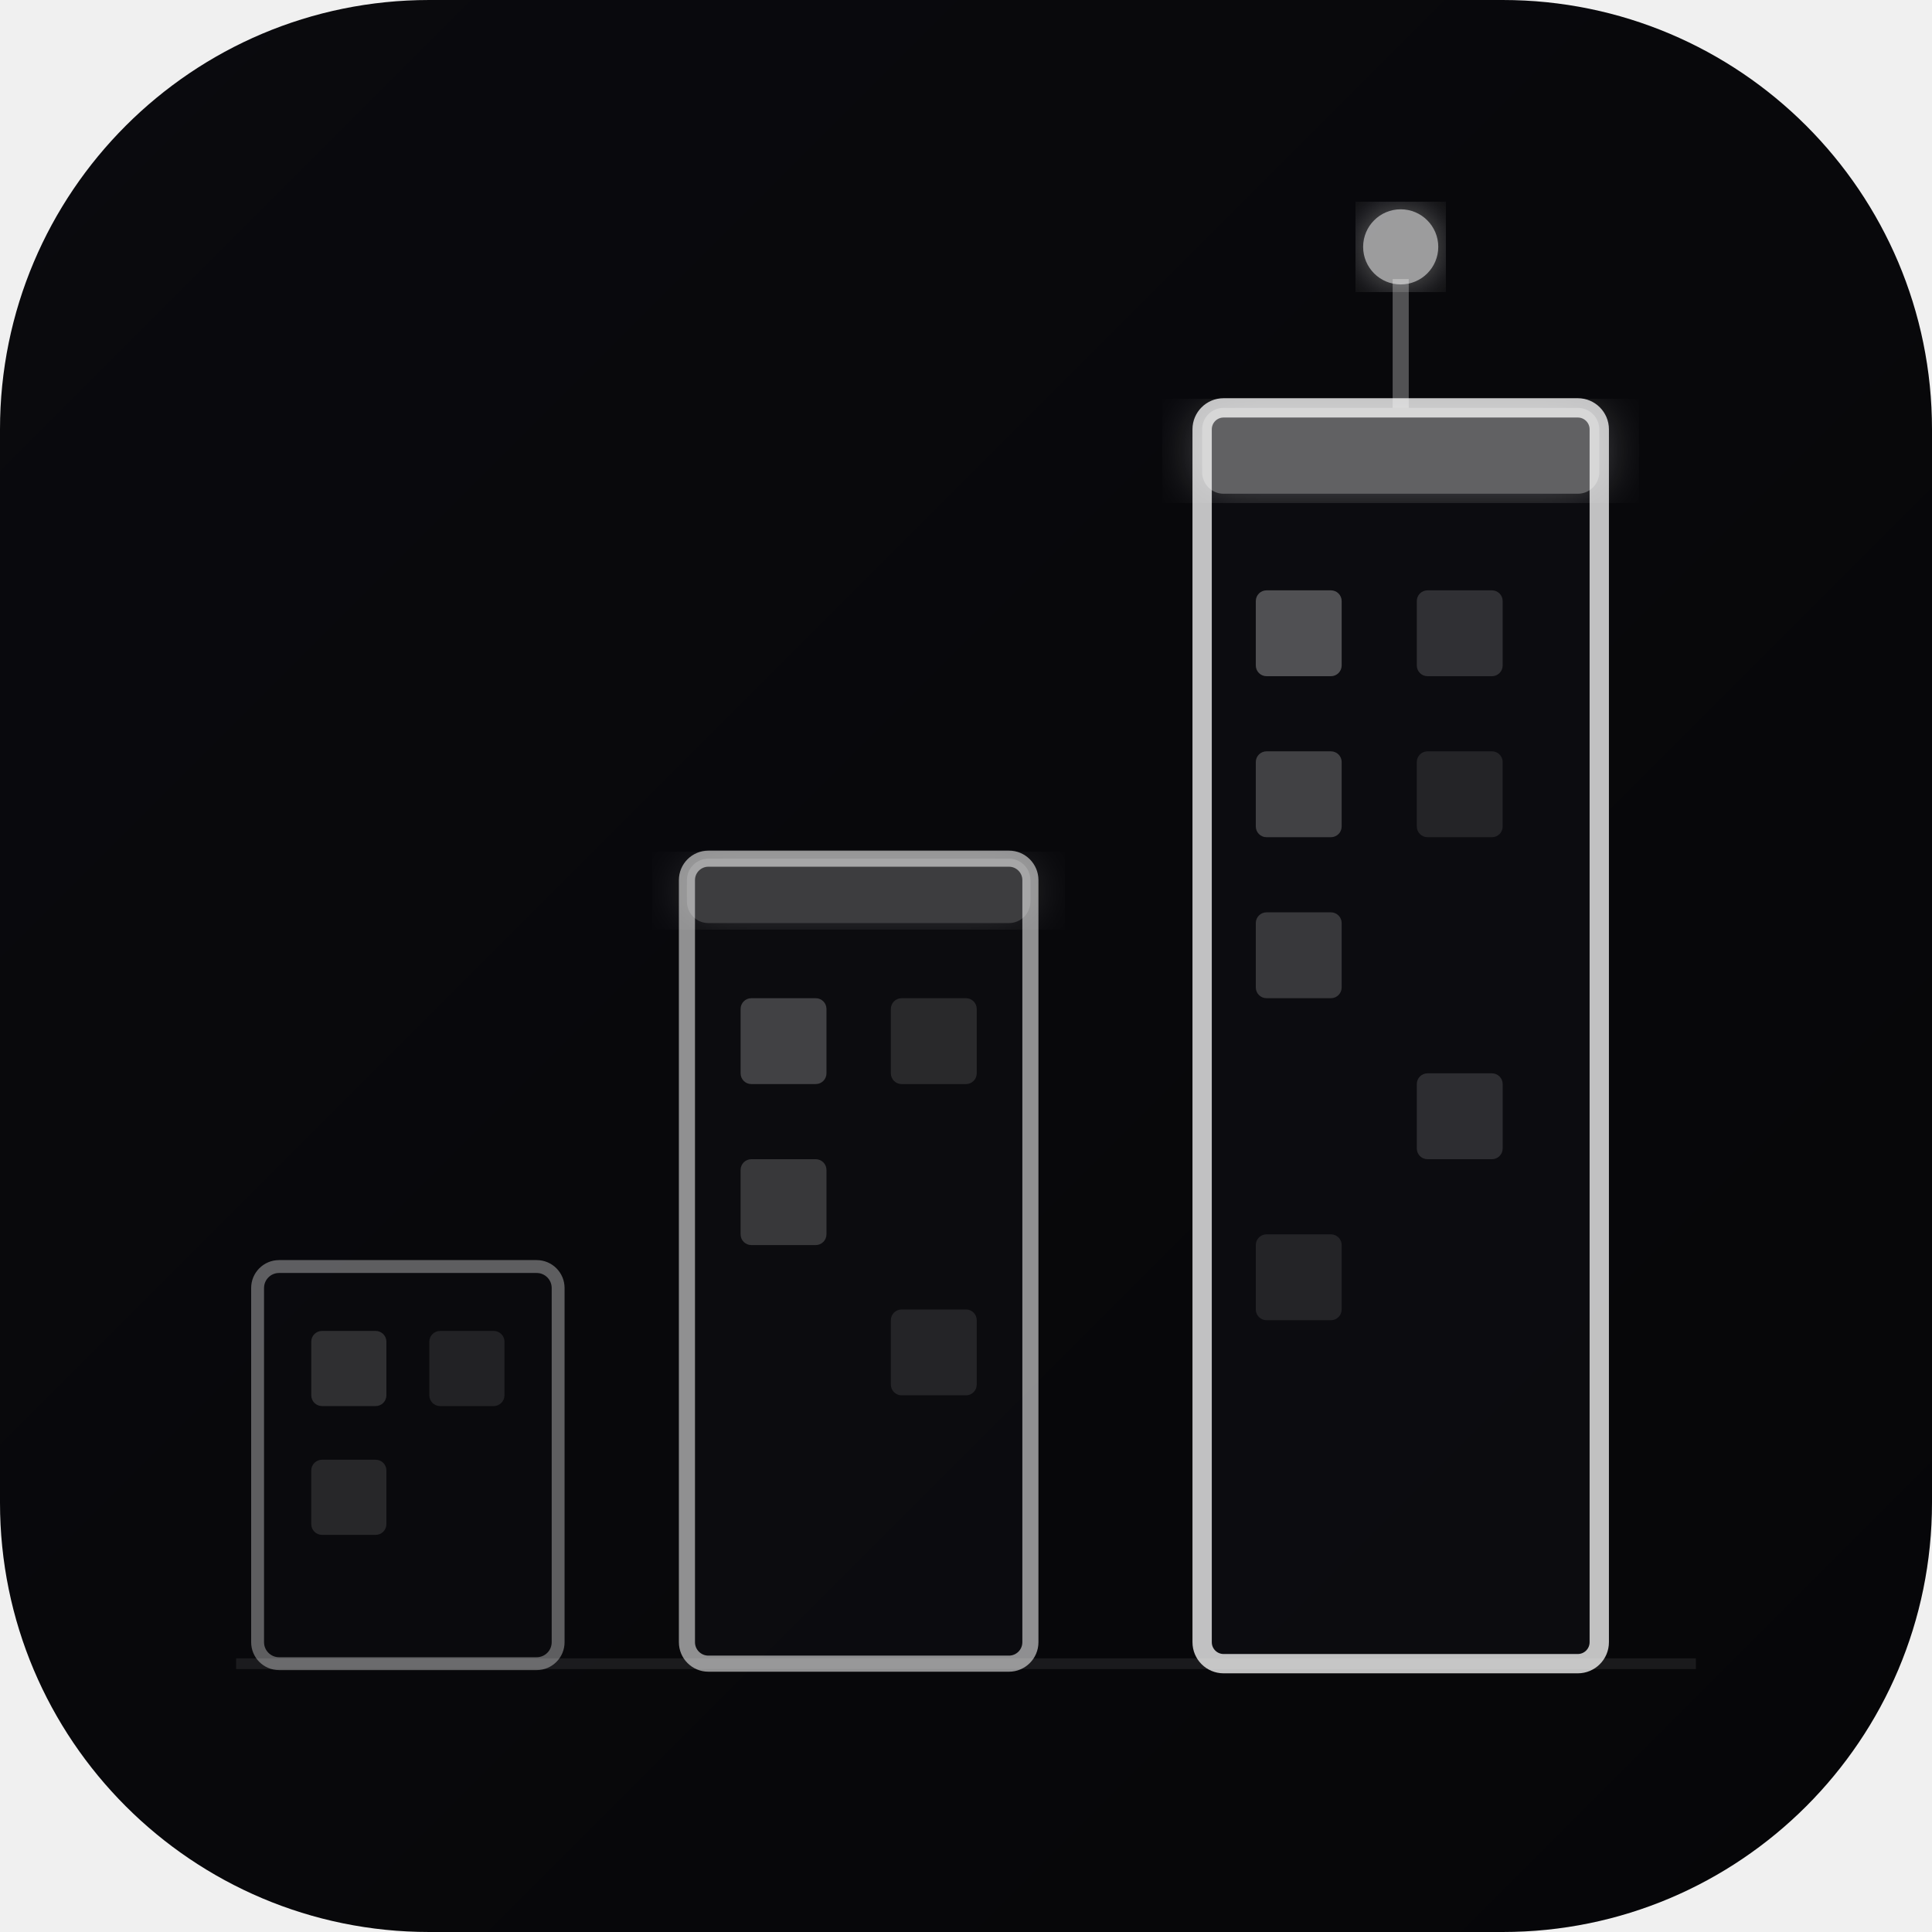
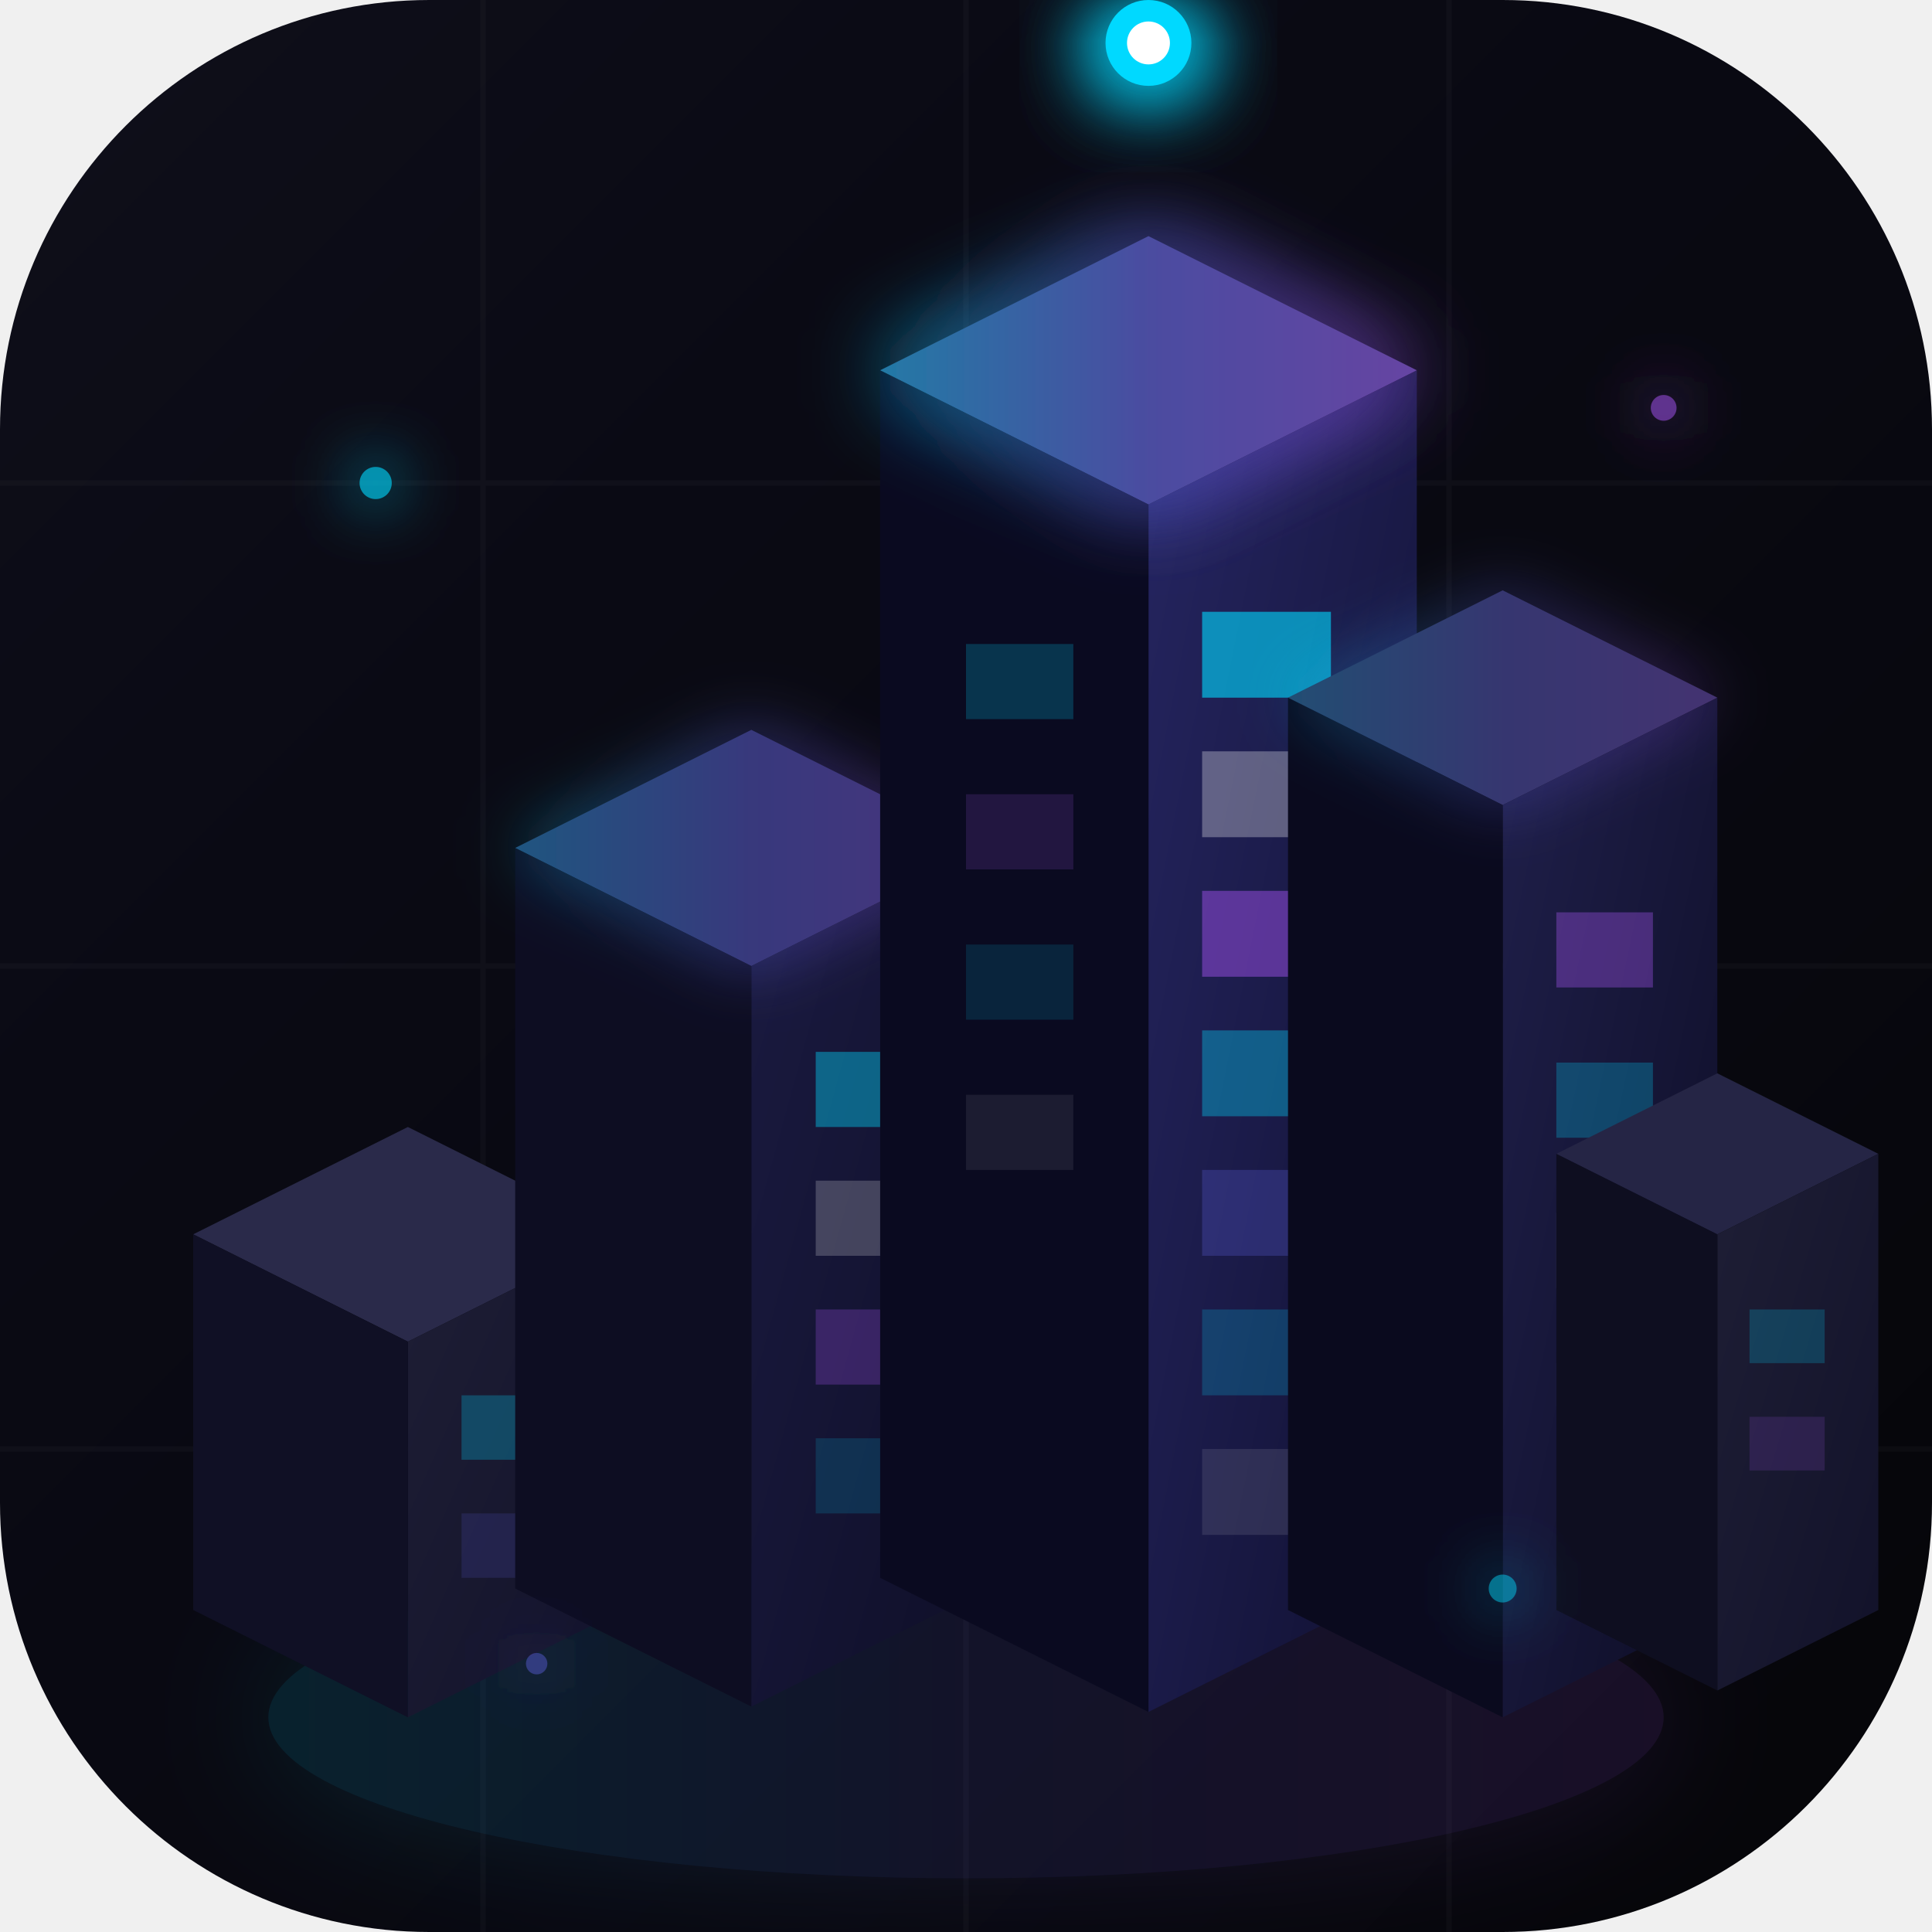
<svg xmlns="http://www.w3.org/2000/svg" viewBox="0 0 180 180">
  <defs>
    <linearGradient id="bg" x1="0%" y1="0%" x2="100%" y2="100%">
-       <stop offset="0%" stop-color="#0a0a0e" />
-       <stop offset="100%" stop-color="#060608" />
+       <stop offset="0%" stop-color="#0f0f1a" />
+       <stop offset="30%" stop-color="#0a0a14" />
+       <stop offset="70%" stop-color="#08080f" />
+       <stop offset="100%" stop-color="#050508" />
    </linearGradient>
-     <filter id="glow">
-       <feGaussianBlur stdDeviation="2.5" result="blur" />
+     <linearGradient id="b1Right" x1="0%" y1="0%" x2="100%" y2="100%">
+       <stop offset="0%" stop-color="#1e1e35" />
+       <stop offset="100%" stop-color="#12122a" />
+     </linearGradient>
+     <linearGradient id="b2Right" x1="0%" y1="0%" x2="100%" y2="100%">
+       <stop offset="0%" stop-color="#1a1a40" />
+       <stop offset="100%" stop-color="#0f0f28" />
+     </linearGradient>
+     <linearGradient id="b3Right" x1="0%" y1="0%" x2="100%" y2="100%">
+       <stop offset="0%" stop-color="#1f1f4a" />
+       <stop offset="100%" stop-color="#0d0d25" />
+     </linearGradient>
+     <linearGradient id="heroRight" x1="0%" y1="0%" x2="100%" y2="100%">
+       <stop offset="0%" stop-color="#252560" />
+       <stop offset="100%" stop-color="#101030" />
+     </linearGradient>
+     <linearGradient id="accent" x1="0%" y1="0%" x2="100%" y2="0%">
+       <stop offset="0%" stop-color="#00d9ff" />
+       <stop offset="50%" stop-color="#6366f1" />
+       <stop offset="100%" stop-color="#a855f7" />
+     </linearGradient>
+     <linearGradient id="accentVertical" x1="0%" y1="0%" x2="0%" y2="100%">
+       <stop offset="0%" stop-color="#00d9ff" />
+       <stop offset="100%" stop-color="#a855f7" />
+     </linearGradient>
+     <filter id="glow" x="-100%" y="-100%" width="300%" height="300%">
+       <feGaussianBlur stdDeviation="3" result="blur" />
+       <feMerge>
+         <feMergeNode in="blur" />
+         <feMergeNode in="blur" />
+         <feMergeNode in="SourceGraphic" />
+       </feMerge>
+     </filter>
+     <filter id="softGlow" x="-100%" y="-100%" width="300%" height="300%">
+       <feGaussianBlur stdDeviation="6" result="blur" />
      <feMerge>
        <feMergeNode in="blur" />
        <feMergeNode in="SourceGraphic" />
      </feMerge>
    </filter>
+     <filter id="strongGlow" x="-100%" y="-100%" width="300%" height="300%">
+       <feGaussianBlur stdDeviation="4" result="blur" />
+       <feMerge>
+         <feMergeNode in="blur" />
+         <feMergeNode in="blur" />
+         <feMergeNode in="blur" />
+         <feMergeNode in="SourceGraphic" />
+       </feMerge>
+     </filter>
+     <radialGradient id="windowGlow" cx="50%" cy="50%" r="50%">
+       <stop offset="0%" stop-color="#00d9ff" stop-opacity="0.8" />
+       <stop offset="100%" stop-color="#00d9ff" stop-opacity="0" />
+     </radialGradient>
  </defs>
  <rect width="180" height="180" rx="40" fill="url(#bg)" />
-   <line x1="22" y1="155" x2="158" y2="155" stroke="#ffffff" stroke-width="1" opacity="0.08" />
-   <rect x="24" y="118" width="28" height="37" rx="2" fill="#0e0e12" stroke="#ffffff" stroke-width="1.2" opacity="0.35" />
-   <rect x="29" y="124" width="7" height="7" rx="1" fill="#ffffff" opacity="0.15" />
-   <rect x="40" y="124" width="7" height="7" rx="1" fill="#ffffff" opacity="0.10" />
-   <rect x="29" y="136" width="7" height="7" rx="1" fill="#ffffff" opacity="0.12" />
-   <rect x="64" y="80" width="32" height="75" rx="2" fill="#0e0e12" stroke="#ffffff" stroke-width="1.5" opacity="0.55" />
-   <rect x="64" y="80" width="32" height="6" rx="2" fill="#ffffff" opacity="0.2" filter="url(#glow)" />
-   <rect x="69" y="93" width="8" height="8" rx="1" fill="#ffffff" opacity="0.22" />
-   <rect x="83" y="93" width="8" height="8" rx="1" fill="#ffffff" opacity="0.12" />
-   <rect x="69" y="108" width="8" height="8" rx="1" fill="#ffffff" opacity="0.18" />
-   <rect x="83" y="122" width="8" height="8" rx="1" fill="#ffffff" opacity="0.10" />
-   <rect x="112" y="38" width="37" height="117" rx="2" fill="#0e0e12" stroke="#ffffff" stroke-width="1.8" opacity="0.75" />
-   <rect x="112" y="38" width="37" height="8" rx="2" fill="#ffffff" opacity="0.35" filter="url(#glow)" />
-   <line x1="130.5" y1="38" x2="130.5" y2="26" stroke="#ffffff" stroke-width="1.5" opacity="0.3" />
-   <circle cx="130.5" cy="23" r="3.5" fill="#ffffff" opacity="0.6" filter="url(#glow)" />
-   <rect x="117" y="55" width="8" height="8" rx="1" fill="#ffffff" opacity="0.28" />
-   <rect x="132" y="55" width="8" height="8" rx="1" fill="#ffffff" opacity="0.15" />
-   <rect x="117" y="70" width="8" height="8" rx="1" fill="#ffffff" opacity="0.22" />
-   <rect x="132" y="70" width="8" height="8" rx="1" fill="#ffffff" opacity="0.10" />
-   <rect x="117" y="85" width="8" height="8" rx="1" fill="#ffffff" opacity="0.18" />
-   <rect x="132" y="100" width="8" height="8" rx="1" fill="#ffffff" opacity="0.14" />
-   <rect x="117" y="115" width="8" height="8" rx="1" fill="#ffffff" opacity="0.10" />
+   <g opacity="0.025" stroke="#fff" stroke-width="0.5">
+     <line x1="45" y1="0" x2="45" y2="180" />
+     <line x1="90" y1="0" x2="90" y2="180" />
+     <line x1="135" y1="0" x2="135" y2="180" />
+     <line x1="0" y1="45" x2="180" y2="45" />
+     <line x1="0" y1="90" x2="180" y2="90" />
+     <line x1="0" y1="135" x2="180" y2="135" />
+   </g>
+   <ellipse cx="90" cy="160" rx="65" ry="15" fill="url(#accent)" opacity="0.12" filter="url(#softGlow)" />
+   <g transform="translate(18, 105)">
+     <polygon points="20,0 40,10 20,20 0,10" fill="#2a2a4a" />
+     <polygon points="40,10 40,45 20,55 20,20" fill="url(#b1Right)" />
+     <polygon points="0,10 20,20 20,55 0,45" fill="#101025" />
+     <rect x="25" y="25" width="8" height="6" fill="#00d9ff" opacity="0.25" />
+     <rect x="25" y="36" width="8" height="6" fill="#6366f1" opacity="0.15" />
+   </g>
+   <g transform="translate(48, 68)">
+     <polygon points="22,0 44,11 22,22 0,11" fill="#2a2a55" />
+     <polygon points="44,11 44,80 22,91 22,22" fill="url(#b2Right)" />
+     <polygon points="0,11 22,22 22,91 0,80" fill="#0d0d22" />
+     <polygon points="22,0 44,11 22,22 0,11" fill="url(#accent)" opacity="0.25" filter="url(#glow)" />
+     <rect x="28" y="30" width="9" height="7" fill="#00d9ff" opacity="0.4" />
+     <rect x="28" y="42" width="9" height="7" fill="#fff" opacity="0.2" />
+     <rect x="28" y="54" width="9" height="7" fill="#a855f7" opacity="0.25" />
+     <rect x="28" y="66" width="9" height="7" fill="#00d9ff" opacity="0.15" />
+   </g>
+   <g transform="translate(82, 22)">
+     <polygon points="25,0 50,12.5 25,25 0,12.5" fill="#3a3a6a" />
+     <polygon points="50,12.5 50,125 25,137.5 25,25" fill="url(#heroRight)" />
+     <polygon points="0,12.5 25,25 25,137.5 0,125" fill="#0a0a20" />
+     <polygon points="25,0 50,12.5 25,25 0,12.5" fill="url(#accent)" opacity="0.4" filter="url(#strongGlow)" />
+     <line x1="25" y1="0" x2="25" y2="-15" stroke="url(#accentVertical)" stroke-width="2.5" />
+     <circle cx="25" cy="-18" r="4" fill="#00d9ff" filter="url(#strongGlow)" />
+     <circle cx="25" cy="-18" r="2" fill="#fff" />
+     <g>
+       <rect x="30" y="35" width="12" height="8" fill="#00d9ff" opacity="0.6" />
+       <rect x="30" y="48" width="12" height="8" fill="#fff" opacity="0.3" />
+       <rect x="30" y="61" width="12" height="8" fill="#a855f7" opacity="0.45" />
+       <rect x="30" y="74" width="12" height="8" fill="#00d9ff" opacity="0.35" />
+       <rect x="30" y="87" width="12" height="8" fill="#6366f1" opacity="0.25" />
+       <rect x="30" y="100" width="12" height="8" fill="#00d9ff" opacity="0.2" />
+       <rect x="30" y="113" width="12" height="8" fill="#fff" opacity="0.1" />
+     </g>
+     <g opacity="0.5">
+       <rect x="8" y="38" width="10" height="7" fill="#00d9ff" opacity="0.4" />
+       <rect x="8" y="52" width="10" height="7" fill="#a855f7" opacity="0.3" />
+       <rect x="8" y="66" width="10" height="7" fill="#00d9ff" opacity="0.25" />
+       <rect x="8" y="80" width="10" height="7" fill="#fff" opacity="0.15" />
+     </g>
+   </g>
+   <g transform="translate(120, 55)">
+     <polygon points="20,0 40,10 20,20 0,10" fill="#2a2a50" />
+     <polygon points="40,10 40,95 20,105 20,20" fill="url(#b3Right)" />
+     <polygon points="0,10 20,20 20,105 0,95" fill="#0a0a1e" />
+     <polygon points="20,0 40,10 20,20 0,10" fill="url(#accent)" opacity="0.2" filter="url(#glow)" />
+     <rect x="25" y="30" width="9" height="7" fill="#a855f7" opacity="0.35" />
+     <rect x="25" y="44" width="9" height="7" fill="#00d9ff" opacity="0.25" />
+     <rect x="25" y="58" width="9" height="7" fill="#fff" opacity="0.15" />
+     <rect x="25" y="72" width="9" height="7" fill="#6366f1" opacity="0.2" />
+   </g>
+   <g transform="translate(145, 100)">
+     <polygon points="15,0 30,7.5 15,15 0,7.5" fill="#252545" />
+     <polygon points="30,7.5 30,50 15,57.5 15,15" fill="url(#b1Right)" />
+     <polygon points="0,7.5 15,15 15,57.5 0,50" fill="#0e0e20" />
+     <rect x="18" y="22" width="7" height="5" fill="#00d9ff" opacity="0.2" />
+     <rect x="18" y="32" width="7" height="5" fill="#a855f7" opacity="0.15" />
+   </g>
+   <g filter="url(#glow)">
+     <circle cx="35" cy="45" r="1.5" fill="#00d9ff" opacity="0.6" />
+     <circle cx="155" cy="38" r="1.2" fill="#a855f7" opacity="0.5" />
+     <circle cx="50" cy="155" r="1" fill="#6366f1" opacity="0.4" />
+     <circle cx="140" cy="148" r="1.3" fill="#00d9ff" opacity="0.45" />
+   </g>
</svg>
